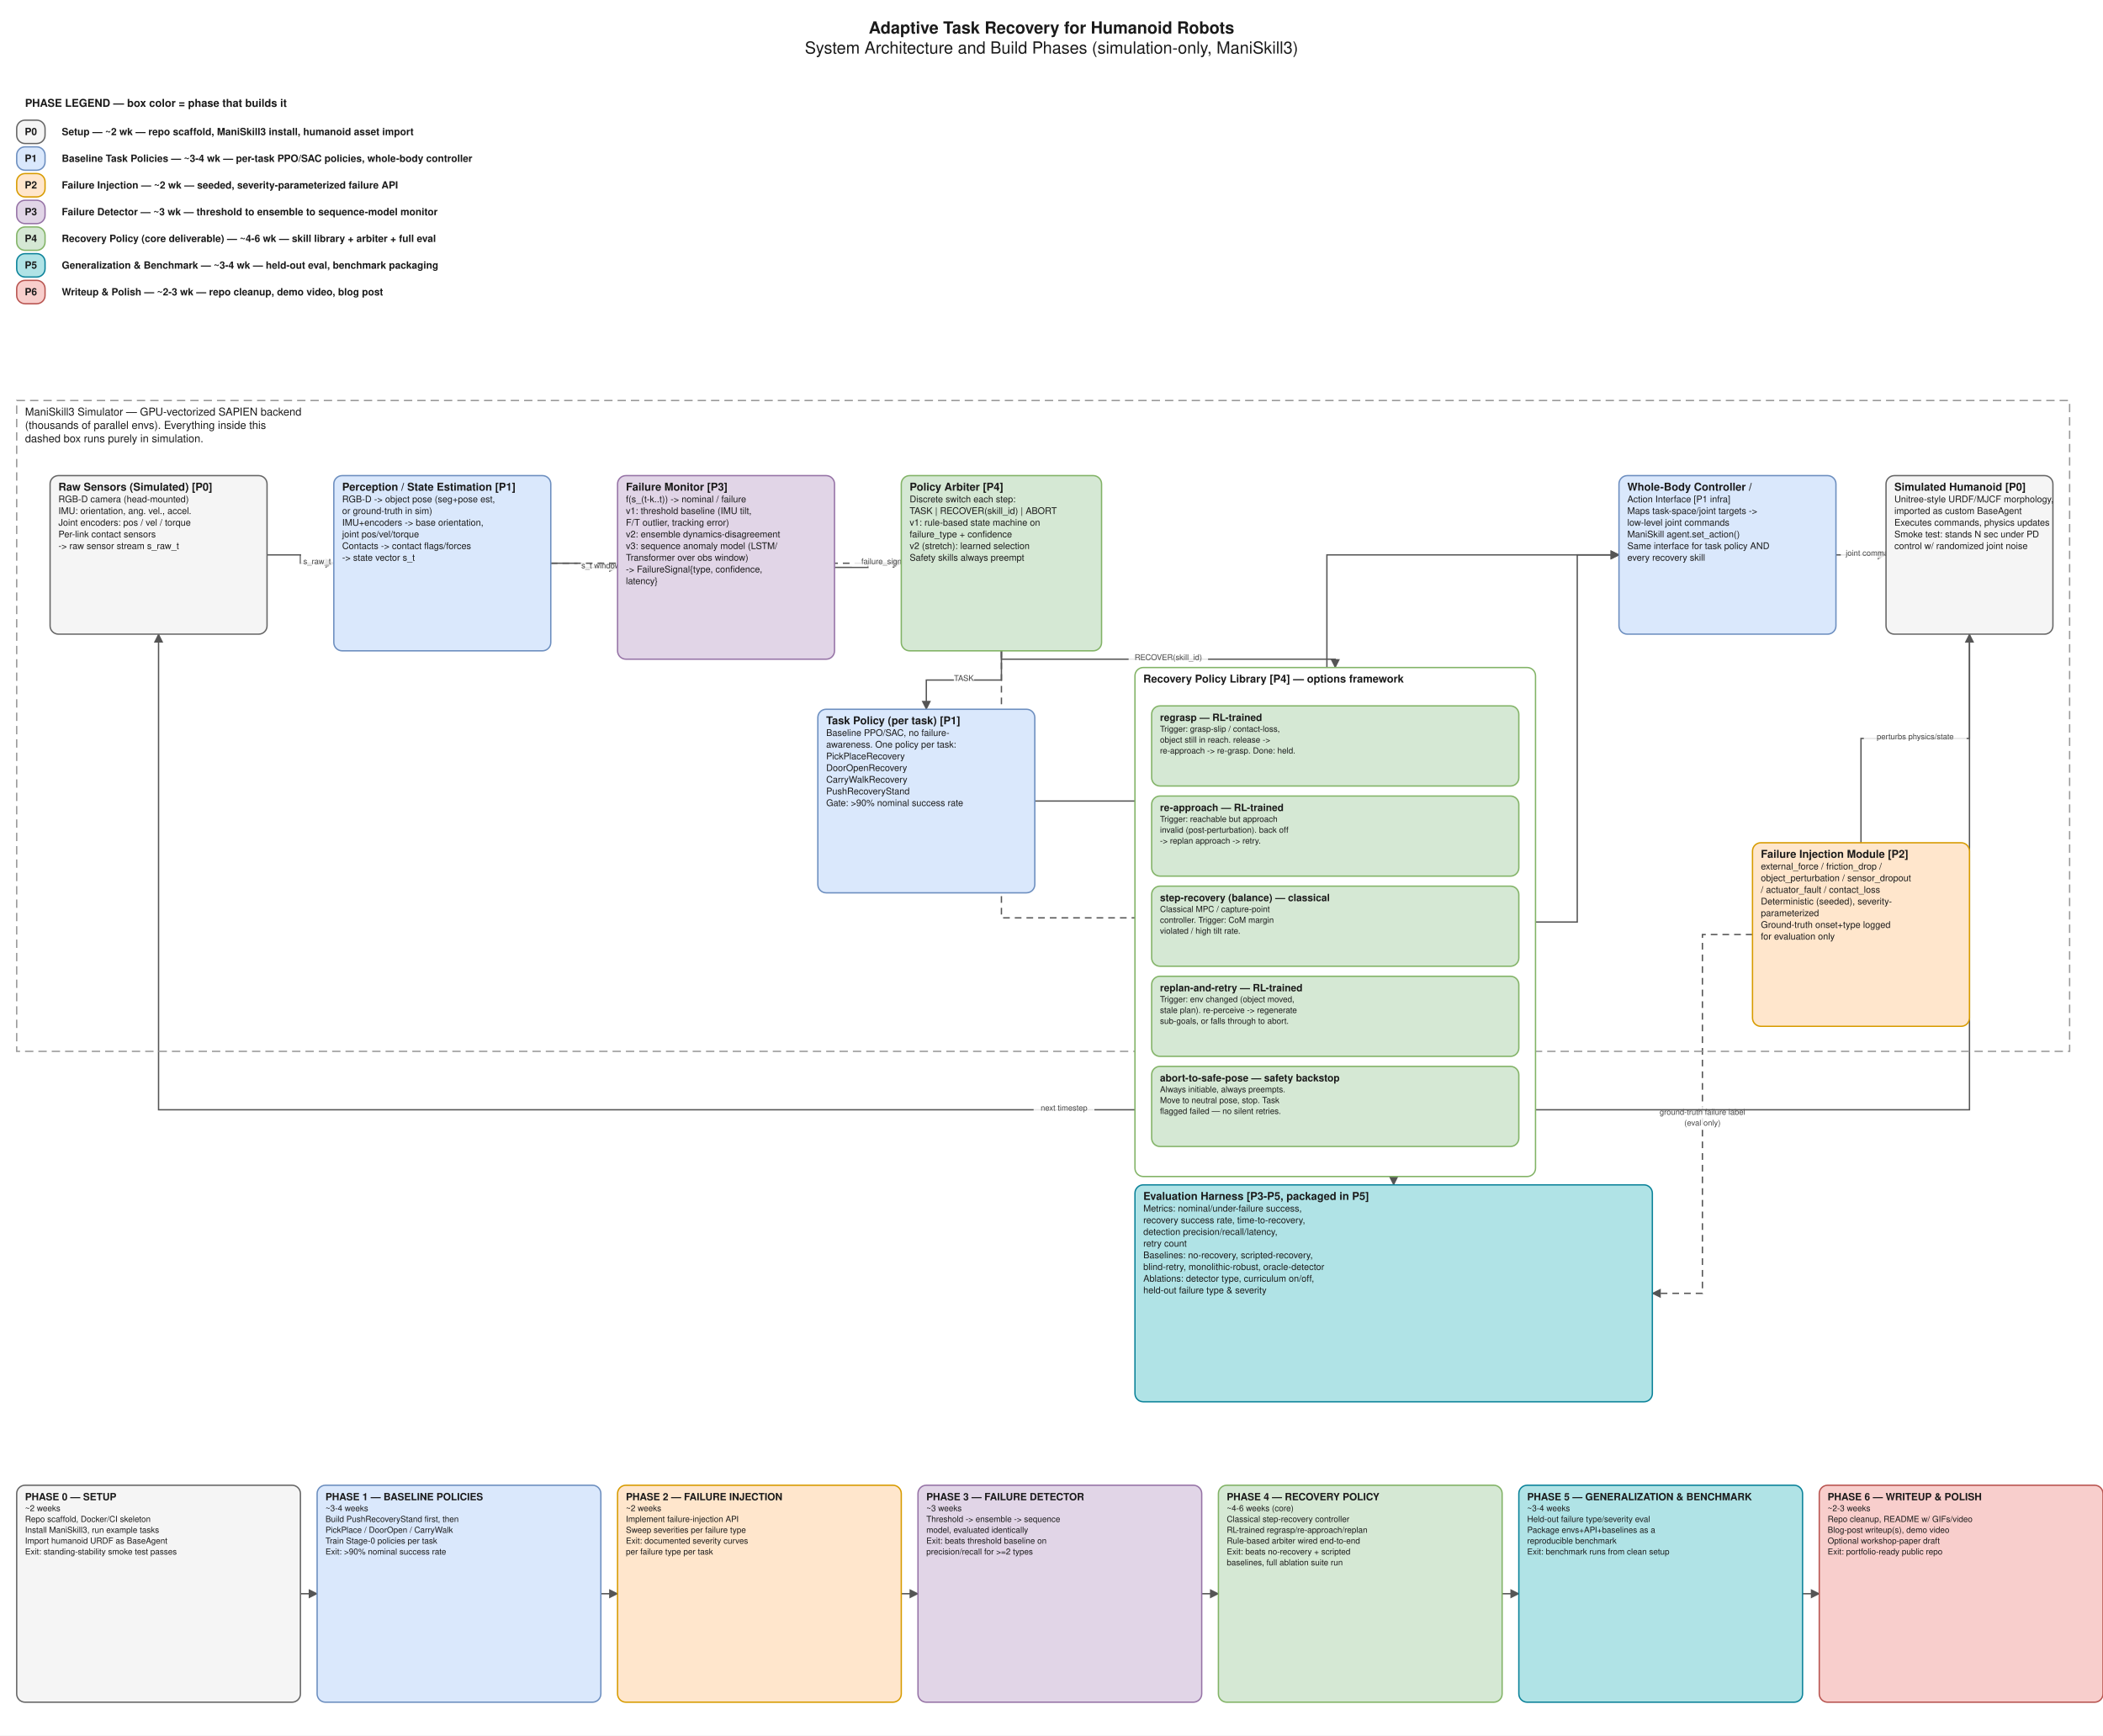
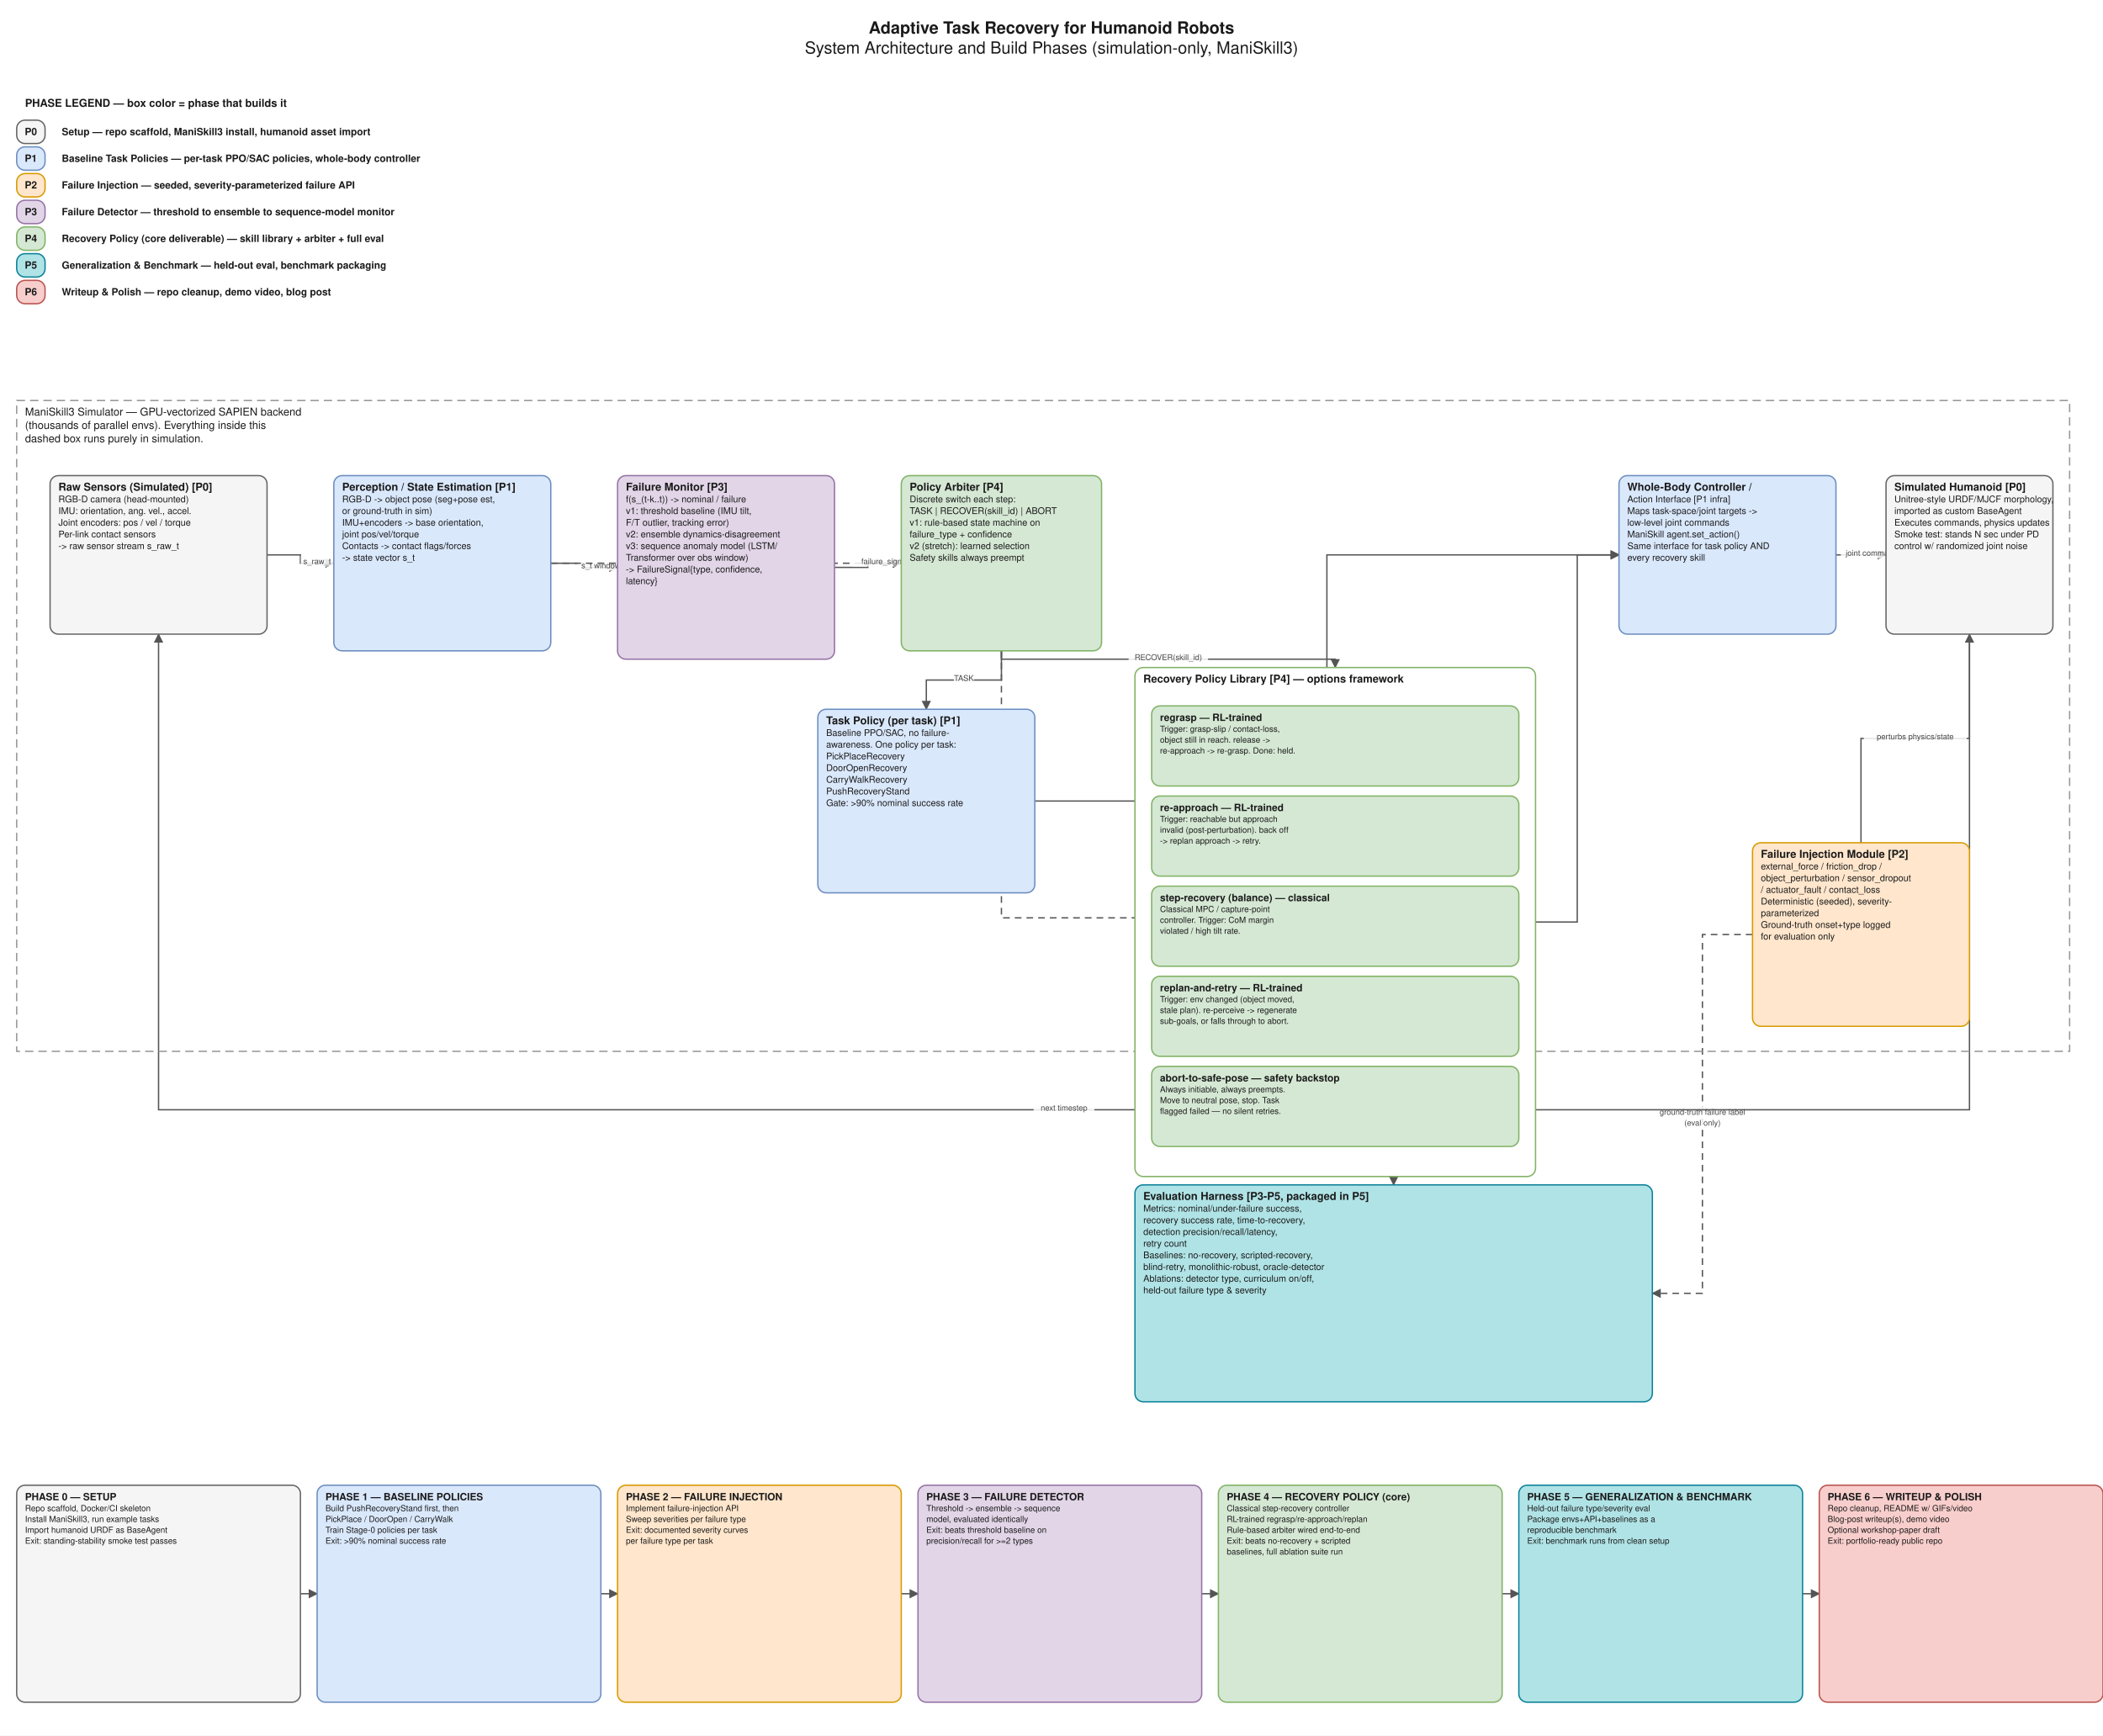
<svg xmlns="http://www.w3.org/2000/svg" viewBox="0 0 2520 2080" font-family="Helvetica, Arial, sans-serif">
  <defs>
    <marker id="arrow" viewBox="0 0 10 10" refX="9" refY="5" markerWidth="7" markerHeight="7" orient="auto-start-reverse">
      <path d="M0,0 L10,5 L0,10 z" fill="#555555" />
    </marker>
  </defs>
  <rect x="0" y="0" width="2520" height="2080" fill="#ffffff" />
  <path d="M 320.0,665.0 L 360.0,665.0 L 360.0,675.0 L 400.0,675.0" fill="none" stroke="#555555" stroke-width="1.6" marker-end="url(#arrow)" />
  <rect x="360.4" y="666.0" width="39.2" height="13" fill="#ffffff" opacity="0.85" />
  <text x="380.0" y="676.0" font-size="9.5" fill="#444444" text-anchor="middle">s_raw_t</text>
  <path d="M 660.0,675.0 L 700.0,675.0 L 700.0,680.0 L 740.0,680.0" fill="none" stroke="#555555" stroke-width="1.6" marker-end="url(#arrow)" />
  <rect x="692.0" y="671.0" width="56.0" height="13" fill="#ffffff" opacity="0.85" />
  <text x="720.0" y="681.0" font-size="9.5" fill="#444444" text-anchor="middle">s_t window</text>
  <path d="M 660.0,675.0 L 870.0,675.0 L 870.0,675.0 L 1080.0,675.0" fill="none" stroke="#555555" stroke-width="1.6" stroke-dasharray="8,6" marker-end="url(#arrow)" />
  <rect x="949.8" y="666.0" width="50.4" height="13" fill="#ffffff" opacity="0.85" />
  <text x="975.0" y="676.0" font-size="9.5" fill="#444444" text-anchor="middle">state s_t</text>
  <path d="M 1000.0,680.0 L 1040.0,680.0 L 1040.0,675.0 L 1080.0,675.0" fill="none" stroke="#555555" stroke-width="1.6" marker-end="url(#arrow)" />
  <rect x="1020.8" y="666.0" width="78.4" height="13" fill="#ffffff" opacity="0.85" />
  <text x="1060.0" y="676.0" font-size="9.5" fill="#444444" text-anchor="middle">failure_signal</text>
  <path d="M 1200.0,780.0 L 1200.0,815.0 L 1110.0,815.0 L 1110.0,850.0" fill="none" stroke="#555555" stroke-width="1.6" marker-end="url(#arrow)" />
  <rect x="1143.0" y="806.0" width="24.0" height="13" fill="#ffffff" opacity="0.85" />
  <text x="1155.0" y="816.0" font-size="9.5" fill="#444444" text-anchor="middle">TASK</text>
  <path d="M 1200.0,780.0 L 1200.0,790.0 L 1600.0,790.0 L 1600.0,800.0" fill="none" stroke="#555555" stroke-width="1.6" marker-end="url(#arrow)" />
  <rect x="1352.4" y="781.0" width="95.2" height="13" fill="#ffffff" opacity="0.85" />
  <text x="1400.0" y="791.0" font-size="9.5" fill="#444444" text-anchor="middle">RECOVER(skill_id)</text>
  <path d="M 1240.0,960.0 L 1590.0,960.0 L 1590.0,665.0 L 1940.0,665.0" fill="none" stroke="#555555" stroke-width="1.6" marker-end="url(#arrow)" />
  <path d="M 1840.0,1105.0 L 1890.0,1105.0 L 1890.0,665.0 L 1940.0,665.0" fill="none" stroke="#555555" stroke-width="1.6" marker-end="url(#arrow)" />
  <path d="M 2200.0,665.0 L 2230.0,665.0 L 2230.0,665.0 L 2260.0,665.0" fill="none" stroke="#555555" stroke-width="1.6" marker-end="url(#arrow)" />
  <rect x="2205.8" y="656.0" width="78.4" height="13" fill="#ffffff" opacity="0.85" />
  <text x="2245.0" y="666.0" font-size="9.5" fill="#444444" text-anchor="middle">joint commands</text>
  <path d="M 2230.0,1010.0 L 2230.0,885.0 L 2360.0,885.0 L 2360.0,760.0" fill="none" stroke="#555555" stroke-width="1.6" marker-end="url(#arrow)" />
  <rect x="2233.4" y="876.0" width="123.2" height="13" fill="#ffffff" opacity="0.85" />
  <text x="2295.0" y="886.0" font-size="9.5" fill="#444444" text-anchor="middle">perturbs physics/state</text>
  <path d="M 2100.0,1120.0 L 2040.0,1120.0 L 2040.0,1550.0 L 1980.0,1550.0" fill="none" stroke="#555555" stroke-width="1.6" stroke-dasharray="8,6" marker-end="url(#arrow)" />
  <rect x="1967.2" y="1326.0" width="145.6" height="13" fill="#ffffff" opacity="0.85" />
  <text x="2040.0" y="1336.0" font-size="9.5" fill="#444444" text-anchor="middle">ground-truth failure label</text>
  <rect x="2009.2" y="1339.0" width="61.6" height="13" fill="#ffffff" opacity="0.85" />
  <text x="2040.0" y="1349.0" font-size="9.5" fill="#444444" text-anchor="middle">(eval only)</text>
  <path d="M 1200.0,780.0 L 1200.0,1100.0 L 1670.0,1100.0 L 1670.0,1420.0" fill="none" stroke="#555555" stroke-width="1.6" stroke-dasharray="8,6" marker-end="url(#arrow)" />
  <rect x="1376.2" y="1091.0" width="117.6" height="13" fill="#ffffff" opacity="0.85" />
  <text x="1435.0" y="1101.0" font-size="9.5" fill="#444444" text-anchor="middle">outcome log: retries,</text>
  <rect x="1370.6" y="1104.0" width="128.8" height="13" fill="#ffffff" opacity="0.85" />
  <text x="1435.0" y="1114.0" font-size="9.5" fill="#444444" text-anchor="middle">skill selected, latency</text>
  <path d="M 2360.0,760.0 L 2360.0,1330.0 L 190.0,1330.0 L 190.0,760.0" fill="none" stroke="#555555" stroke-width="1.6" marker-end="url(#arrow)" />
  <rect x="1238.6" y="1321.0" width="72.8" height="13" fill="#ffffff" opacity="0.85" />
  <text x="1275.0" y="1331.0" font-size="9.5" fill="#444444" text-anchor="middle">next timestep</text>
  <path d="M 360.0,1910.0 L 380.0,1910.0" fill="none" stroke="#555555" stroke-width="1.6" marker-end="url(#arrow)" />
  <path d="M 720.0,1910.0 L 740.0,1910.0" fill="none" stroke="#555555" stroke-width="1.6" marker-end="url(#arrow)" />
  <path d="M 1080.0,1910.0 L 1100.0,1910.0" fill="none" stroke="#555555" stroke-width="1.6" marker-end="url(#arrow)" />
  <path d="M 1440.0,1910.0 L 1460.0,1910.0" fill="none" stroke="#555555" stroke-width="1.6" marker-end="url(#arrow)" />
  <path d="M 1800.0,1910.0 L 1820.0,1910.0" fill="none" stroke="#555555" stroke-width="1.6" marker-end="url(#arrow)" />
  <path d="M 2160.0,1910.0 L 2180.0,1910.0" fill="none" stroke="#555555" stroke-width="1.6" marker-end="url(#arrow)" />
  <text x="1260.0" y="40.2" font-family="Helvetica, Arial, sans-serif" font-size="20" font-weight="bold" fill="#1a1a1a" text-anchor="middle">Adaptive Task Recovery for Humanoid Robots</text>
  <text x="1260.0" y="64.2" font-family="Helvetica, Arial, sans-serif" font-size="20" font-weight="normal" fill="#1a1a1a" text-anchor="middle">System Architecture and Build Phases (simulation-only, ManiSkill3)</text>
  <text x="30.0" y="128.0" font-family="Helvetica, Arial, sans-serif" font-size="13" font-weight="bold" fill="#1a1a1a" text-anchor="start">PHASE LEGEND — box color = phase that builds it</text>
  <rect x="20" y="144" width="34" height="28" rx="10" ry="10" fill="#F5F5F5" fill-opacity="1" stroke="#666666" stroke-width="1.6" />
  <text x="37.0" y="161.9" font-family="Helvetica, Arial, sans-serif" font-size="12" font-weight="bold" fill="#1a1a1a" text-anchor="middle">P0</text>
-   <text x="74.0" y="162.0" font-family="Helvetica, Arial, sans-serif" font-size="12" font-weight="bold" fill="#1a1a1a" text-anchor="start">Setup — ~2 wk — repo scaffold, ManiSkill3 install, humanoid asset import</text>
+   <text x="74.0" y="162.0" font-family="Helvetica, Arial, sans-serif" font-size="12" font-weight="bold" fill="#1a1a1a" text-anchor="start">Setup — repo scaffold, ManiSkill3 install, humanoid asset import</text>
  <rect x="20" y="176" width="34" height="28" rx="10" ry="10" fill="#DAE8FC" fill-opacity="1" stroke="#6C8EBF" stroke-width="1.6" />
  <text x="37.0" y="193.9" font-family="Helvetica, Arial, sans-serif" font-size="12" font-weight="bold" fill="#1a1a1a" text-anchor="middle">P1</text>
-   <text x="74.0" y="194.0" font-family="Helvetica, Arial, sans-serif" font-size="12" font-weight="bold" fill="#1a1a1a" text-anchor="start">Baseline Task Policies — ~3-4 wk — per-task PPO/SAC policies, whole-body controller</text>
+   <text x="74.0" y="194.0" font-family="Helvetica, Arial, sans-serif" font-size="12" font-weight="bold" fill="#1a1a1a" text-anchor="start">Baseline Task Policies — per-task PPO/SAC policies, whole-body controller</text>
  <rect x="20" y="208" width="34" height="28" rx="10" ry="10" fill="#FFE6CC" fill-opacity="1" stroke="#D79B00" stroke-width="1.6" />
  <text x="37.0" y="225.9" font-family="Helvetica, Arial, sans-serif" font-size="12" font-weight="bold" fill="#1a1a1a" text-anchor="middle">P2</text>
-   <text x="74.0" y="226.0" font-family="Helvetica, Arial, sans-serif" font-size="12" font-weight="bold" fill="#1a1a1a" text-anchor="start">Failure Injection — ~2 wk — seeded, severity-parameterized failure API</text>
+   <text x="74.0" y="226.0" font-family="Helvetica, Arial, sans-serif" font-size="12" font-weight="bold" fill="#1a1a1a" text-anchor="start">Failure Injection — seeded, severity-parameterized failure API</text>
  <rect x="20" y="240" width="34" height="28" rx="10" ry="10" fill="#E1D5E7" fill-opacity="1" stroke="#9673A6" stroke-width="1.6" />
  <text x="37.0" y="257.9" font-family="Helvetica, Arial, sans-serif" font-size="12" font-weight="bold" fill="#1a1a1a" text-anchor="middle">P3</text>
-   <text x="74.0" y="258.0" font-family="Helvetica, Arial, sans-serif" font-size="12" font-weight="bold" fill="#1a1a1a" text-anchor="start">Failure Detector — ~3 wk — threshold to ensemble to sequence-model monitor</text>
+   <text x="74.0" y="258.0" font-family="Helvetica, Arial, sans-serif" font-size="12" font-weight="bold" fill="#1a1a1a" text-anchor="start">Failure Detector — threshold to ensemble to sequence-model monitor</text>
  <rect x="20" y="272" width="34" height="28" rx="10" ry="10" fill="#D5E8D4" fill-opacity="1" stroke="#82B366" stroke-width="1.6" />
  <text x="37.0" y="289.9" font-family="Helvetica, Arial, sans-serif" font-size="12" font-weight="bold" fill="#1a1a1a" text-anchor="middle">P4</text>
-   <text x="74.0" y="290.0" font-family="Helvetica, Arial, sans-serif" font-size="12" font-weight="bold" fill="#1a1a1a" text-anchor="start">Recovery Policy (core deliverable) — ~4-6 wk — skill library + arbiter + full eval</text>
+   <text x="74.0" y="290.0" font-family="Helvetica, Arial, sans-serif" font-size="12" font-weight="bold" fill="#1a1a1a" text-anchor="start">Recovery Policy (core deliverable) — skill library + arbiter + full eval</text>
  <rect x="20" y="304" width="34" height="28" rx="10" ry="10" fill="#B0E3E6" fill-opacity="1" stroke="#0B8299" stroke-width="1.6" />
  <text x="37.0" y="321.9" font-family="Helvetica, Arial, sans-serif" font-size="12" font-weight="bold" fill="#1a1a1a" text-anchor="middle">P5</text>
-   <text x="74.0" y="322.0" font-family="Helvetica, Arial, sans-serif" font-size="12" font-weight="bold" fill="#1a1a1a" text-anchor="start">Generalization &amp; Benchmark — ~3-4 wk — held-out eval, benchmark packaging</text>
+   <text x="74.0" y="322.0" font-family="Helvetica, Arial, sans-serif" font-size="12" font-weight="bold" fill="#1a1a1a" text-anchor="start">Generalization &amp; Benchmark — held-out eval, benchmark packaging</text>
  <rect x="20" y="336" width="34" height="28" rx="10" ry="10" fill="#F8CECC" fill-opacity="1" stroke="#B85450" stroke-width="1.6" />
  <text x="37.0" y="353.9" font-family="Helvetica, Arial, sans-serif" font-size="12" font-weight="bold" fill="#1a1a1a" text-anchor="middle">P6</text>
-   <text x="74.0" y="354.0" font-family="Helvetica, Arial, sans-serif" font-size="12" font-weight="bold" fill="#1a1a1a" text-anchor="start">Writeup &amp; Polish — ~2-3 wk — repo cleanup, demo video, blog post</text>
+   <text x="74.0" y="354.0" font-family="Helvetica, Arial, sans-serif" font-size="12" font-weight="bold" fill="#1a1a1a" text-anchor="start">Writeup &amp; Polish — repo cleanup, demo video, blog post</text>
  <rect x="20" y="480" width="2460" height="780" rx="0" ry="0" fill="none" fill-opacity="0.0" stroke="#999999" stroke-width="1.6" stroke-dasharray="10,6" />
  <text x="30.0" y="498.0" font-family="Helvetica, Arial, sans-serif" font-size="13" font-weight="normal" fill="#1a1a1a" text-anchor="start">ManiSkill3 Simulator — GPU-vectorized SAPIEN backend</text>
  <text x="30.0" y="514.0" font-family="Helvetica, Arial, sans-serif" font-size="13" font-weight="normal" fill="#1a1a1a" text-anchor="start">(thousands of parallel envs). Everything inside this</text>
  <text x="30.0" y="530.0" font-family="Helvetica, Arial, sans-serif" font-size="13" font-weight="normal" fill="#1a1a1a" text-anchor="start">dashed box runs purely in simulation.</text>
  <rect x="60" y="570" width="260" height="190" rx="10" ry="10" fill="#F5F5F5" fill-opacity="1" stroke="#666666" stroke-width="1.6" />
  <text x="70.0" y="588.0" font-family="Helvetica, Arial, sans-serif" font-size="13" font-weight="bold" fill="#1a1a1a" text-anchor="start">Raw Sensors (Simulated)  [P0]</text>
  <text x="70.0" y="602.0" font-family="Helvetica, Arial, sans-serif" font-size="11" font-weight="normal" fill="#1a1a1a" text-anchor="start">RGB-D camera (head-mounted)</text>
  <text x="70.0" y="616.0" font-family="Helvetica, Arial, sans-serif" font-size="11" font-weight="normal" fill="#1a1a1a" text-anchor="start">IMU: orientation, ang. vel., accel.</text>
  <text x="70.0" y="630.0" font-family="Helvetica, Arial, sans-serif" font-size="11" font-weight="normal" fill="#1a1a1a" text-anchor="start">Joint encoders: pos / vel / torque</text>
  <text x="70.0" y="644.0" font-family="Helvetica, Arial, sans-serif" font-size="11" font-weight="normal" fill="#1a1a1a" text-anchor="start">Per-link contact sensors</text>
  <text x="70.0" y="658.0" font-family="Helvetica, Arial, sans-serif" font-size="11" font-weight="normal" fill="#1a1a1a" text-anchor="start">-&gt; raw sensor stream s_raw_t</text>
  <rect x="400" y="570" width="260" height="210" rx="10" ry="10" fill="#DAE8FC" fill-opacity="1" stroke="#6C8EBF" stroke-width="1.6" />
  <text x="410.0" y="588.0" font-family="Helvetica, Arial, sans-serif" font-size="13" font-weight="bold" fill="#1a1a1a" text-anchor="start">Perception / State Estimation  [P1]</text>
  <text x="410.0" y="602.0" font-family="Helvetica, Arial, sans-serif" font-size="11" font-weight="normal" fill="#1a1a1a" text-anchor="start">RGB-D -&gt; object pose (seg+pose est,</text>
  <text x="410.0" y="616.0" font-family="Helvetica, Arial, sans-serif" font-size="11" font-weight="normal" fill="#1a1a1a" text-anchor="start">  or ground-truth in sim)</text>
  <text x="410.0" y="630.0" font-family="Helvetica, Arial, sans-serif" font-size="11" font-weight="normal" fill="#1a1a1a" text-anchor="start">IMU+encoders -&gt; base orientation,</text>
  <text x="410.0" y="644.0" font-family="Helvetica, Arial, sans-serif" font-size="11" font-weight="normal" fill="#1a1a1a" text-anchor="start">  joint pos/vel/torque</text>
  <text x="410.0" y="658.0" font-family="Helvetica, Arial, sans-serif" font-size="11" font-weight="normal" fill="#1a1a1a" text-anchor="start">Contacts -&gt; contact flags/forces</text>
  <text x="410.0" y="672.0" font-family="Helvetica, Arial, sans-serif" font-size="11" font-weight="normal" fill="#1a1a1a" text-anchor="start">-&gt; state vector s_t</text>
  <rect x="740" y="570" width="260" height="220" rx="10" ry="10" fill="#E1D5E7" fill-opacity="1" stroke="#9673A6" stroke-width="1.6" />
  <text x="750.0" y="588.0" font-family="Helvetica, Arial, sans-serif" font-size="13" font-weight="bold" fill="#1a1a1a" text-anchor="start">Failure Monitor  [P3]</text>
  <text x="750.0" y="602.0" font-family="Helvetica, Arial, sans-serif" font-size="11" font-weight="normal" fill="#1a1a1a" text-anchor="start">f(s_(t-k..t)) -&gt; nominal / failure</text>
  <text x="750.0" y="616.0" font-family="Helvetica, Arial, sans-serif" font-size="11" font-weight="normal" fill="#1a1a1a" text-anchor="start">v1: threshold baseline (IMU tilt,</text>
  <text x="750.0" y="630.0" font-family="Helvetica, Arial, sans-serif" font-size="11" font-weight="normal" fill="#1a1a1a" text-anchor="start">  F/T outlier, tracking error)</text>
  <text x="750.0" y="644.0" font-family="Helvetica, Arial, sans-serif" font-size="11" font-weight="normal" fill="#1a1a1a" text-anchor="start">v2: ensemble dynamics-disagreement</text>
  <text x="750.0" y="658.0" font-family="Helvetica, Arial, sans-serif" font-size="11" font-weight="normal" fill="#1a1a1a" text-anchor="start">v3: sequence anomaly model (LSTM/</text>
  <text x="750.0" y="672.0" font-family="Helvetica, Arial, sans-serif" font-size="11" font-weight="normal" fill="#1a1a1a" text-anchor="start">  Transformer over obs window)</text>
  <text x="750.0" y="686.0" font-family="Helvetica, Arial, sans-serif" font-size="11" font-weight="normal" fill="#1a1a1a" text-anchor="start">-&gt; FailureSignal{type, confidence,</text>
  <text x="750.0" y="700.0" font-family="Helvetica, Arial, sans-serif" font-size="11" font-weight="normal" fill="#1a1a1a" text-anchor="start">  latency}</text>
  <rect x="1080" y="570" width="240" height="210" rx="10" ry="10" fill="#D5E8D4" fill-opacity="1" stroke="#82B366" stroke-width="1.6" />
  <text x="1090.0" y="588.0" font-family="Helvetica, Arial, sans-serif" font-size="13" font-weight="bold" fill="#1a1a1a" text-anchor="start">Policy Arbiter  [P4]</text>
  <text x="1090.0" y="602.0" font-family="Helvetica, Arial, sans-serif" font-size="11" font-weight="normal" fill="#1a1a1a" text-anchor="start">Discrete switch each step:</text>
  <text x="1090.0" y="616.0" font-family="Helvetica, Arial, sans-serif" font-size="11" font-weight="normal" fill="#1a1a1a" text-anchor="start">  TASK | RECOVER(skill_id) | ABORT</text>
  <text x="1090.0" y="630.0" font-family="Helvetica, Arial, sans-serif" font-size="11" font-weight="normal" fill="#1a1a1a" text-anchor="start">v1: rule-based state machine on</text>
  <text x="1090.0" y="644.0" font-family="Helvetica, Arial, sans-serif" font-size="11" font-weight="normal" fill="#1a1a1a" text-anchor="start">  failure_type + confidence</text>
  <text x="1090.0" y="658.0" font-family="Helvetica, Arial, sans-serif" font-size="11" font-weight="normal" fill="#1a1a1a" text-anchor="start">v2 (stretch): learned selection</text>
  <text x="1090.0" y="672.0" font-family="Helvetica, Arial, sans-serif" font-size="11" font-weight="normal" fill="#1a1a1a" text-anchor="start">Safety skills always preempt</text>
  <rect x="980" y="850" width="260" height="220" rx="10" ry="10" fill="#DAE8FC" fill-opacity="1" stroke="#6C8EBF" stroke-width="1.6" />
  <text x="990.0" y="868.0" font-family="Helvetica, Arial, sans-serif" font-size="13" font-weight="bold" fill="#1a1a1a" text-anchor="start">Task Policy (per task)  [P1]</text>
  <text x="990.0" y="882.0" font-family="Helvetica, Arial, sans-serif" font-size="11" font-weight="normal" fill="#1a1a1a" text-anchor="start">Baseline PPO/SAC, no failure-</text>
  <text x="990.0" y="896.0" font-family="Helvetica, Arial, sans-serif" font-size="11" font-weight="normal" fill="#1a1a1a" text-anchor="start">awareness. One policy per task:</text>
  <text x="990.0" y="910.0" font-family="Helvetica, Arial, sans-serif" font-size="11" font-weight="normal" fill="#1a1a1a" text-anchor="start">  PickPlaceRecovery</text>
  <text x="990.0" y="924.0" font-family="Helvetica, Arial, sans-serif" font-size="11" font-weight="normal" fill="#1a1a1a" text-anchor="start">  DoorOpenRecovery</text>
  <text x="990.0" y="938.0" font-family="Helvetica, Arial, sans-serif" font-size="11" font-weight="normal" fill="#1a1a1a" text-anchor="start">  CarryWalkRecovery</text>
  <text x="990.0" y="952.0" font-family="Helvetica, Arial, sans-serif" font-size="11" font-weight="normal" fill="#1a1a1a" text-anchor="start">  PushRecoveryStand</text>
  <text x="990.0" y="966.0" font-family="Helvetica, Arial, sans-serif" font-size="11" font-weight="normal" fill="#1a1a1a" text-anchor="start">Gate: &gt;90% nominal success rate</text>
  <rect x="1360" y="800" width="480" height="610" rx="10" ry="10" fill="#FFFFFF" fill-opacity="1" stroke="#82B366" stroke-width="1.6" />
  <text x="1370.0" y="818.0" font-family="Helvetica, Arial, sans-serif" font-size="13" font-weight="bold" fill="#1a1a1a" text-anchor="start">Recovery Policy Library  [P4]  — options framework</text>
  <rect x="1380" y="846" width="440" height="96" rx="10" ry="10" fill="#D5E8D4" fill-opacity="1" stroke="#82B366" stroke-width="1.6" />
  <text x="1390.0" y="864.0" font-family="Helvetica, Arial, sans-serif" font-size="12" font-weight="bold" fill="#1a1a1a" text-anchor="start">regrasp — RL-trained</text>
  <text x="1390.0" y="877.0" font-family="Helvetica, Arial, sans-serif" font-size="10" font-weight="normal" fill="#1a1a1a" text-anchor="start">Trigger: grasp-slip / contact-loss,</text>
  <text x="1390.0" y="890.0" font-family="Helvetica, Arial, sans-serif" font-size="10" font-weight="normal" fill="#1a1a1a" text-anchor="start">object still in reach. release -&gt;</text>
  <text x="1390.0" y="903.0" font-family="Helvetica, Arial, sans-serif" font-size="10" font-weight="normal" fill="#1a1a1a" text-anchor="start">re-approach -&gt; re-grasp. Done: held.</text>
  <rect x="1380" y="954" width="440" height="96" rx="10" ry="10" fill="#D5E8D4" fill-opacity="1" stroke="#82B366" stroke-width="1.6" />
  <text x="1390.0" y="972.0" font-family="Helvetica, Arial, sans-serif" font-size="12" font-weight="bold" fill="#1a1a1a" text-anchor="start">re-approach — RL-trained</text>
  <text x="1390.0" y="985.0" font-family="Helvetica, Arial, sans-serif" font-size="10" font-weight="normal" fill="#1a1a1a" text-anchor="start">Trigger: reachable but approach</text>
  <text x="1390.0" y="998.0" font-family="Helvetica, Arial, sans-serif" font-size="10" font-weight="normal" fill="#1a1a1a" text-anchor="start">invalid (post-perturbation). back off</text>
  <text x="1390.0" y="1011.0" font-family="Helvetica, Arial, sans-serif" font-size="10" font-weight="normal" fill="#1a1a1a" text-anchor="start">-&gt; replan approach -&gt; retry.</text>
  <rect x="1380" y="1062" width="440" height="96" rx="10" ry="10" fill="#D5E8D4" fill-opacity="1" stroke="#82B366" stroke-width="1.6" />
  <text x="1390.0" y="1080.0" font-family="Helvetica, Arial, sans-serif" font-size="12" font-weight="bold" fill="#1a1a1a" text-anchor="start">step-recovery (balance) — classical</text>
  <text x="1390.0" y="1093.0" font-family="Helvetica, Arial, sans-serif" font-size="10" font-weight="normal" fill="#1a1a1a" text-anchor="start">Classical MPC / capture-point</text>
  <text x="1390.0" y="1106.0" font-family="Helvetica, Arial, sans-serif" font-size="10" font-weight="normal" fill="#1a1a1a" text-anchor="start">controller. Trigger: CoM margin</text>
  <text x="1390.0" y="1119.0" font-family="Helvetica, Arial, sans-serif" font-size="10" font-weight="normal" fill="#1a1a1a" text-anchor="start">violated / high tilt rate.</text>
  <rect x="1380" y="1170" width="440" height="96" rx="10" ry="10" fill="#D5E8D4" fill-opacity="1" stroke="#82B366" stroke-width="1.6" />
  <text x="1390.0" y="1188.0" font-family="Helvetica, Arial, sans-serif" font-size="12" font-weight="bold" fill="#1a1a1a" text-anchor="start">replan-and-retry — RL-trained</text>
  <text x="1390.0" y="1201.0" font-family="Helvetica, Arial, sans-serif" font-size="10" font-weight="normal" fill="#1a1a1a" text-anchor="start">Trigger: env changed (object moved,</text>
  <text x="1390.0" y="1214.0" font-family="Helvetica, Arial, sans-serif" font-size="10" font-weight="normal" fill="#1a1a1a" text-anchor="start">stale plan). re-perceive -&gt; regenerate</text>
  <text x="1390.0" y="1227.0" font-family="Helvetica, Arial, sans-serif" font-size="10" font-weight="normal" fill="#1a1a1a" text-anchor="start">sub-goals, or falls through to abort.</text>
  <rect x="1380" y="1278" width="440" height="96" rx="10" ry="10" fill="#D5E8D4" fill-opacity="1" stroke="#82B366" stroke-width="1.6" />
  <text x="1390.0" y="1296.0" font-family="Helvetica, Arial, sans-serif" font-size="12" font-weight="bold" fill="#1a1a1a" text-anchor="start">abort-to-safe-pose — safety backstop</text>
  <text x="1390.0" y="1309.0" font-family="Helvetica, Arial, sans-serif" font-size="10" font-weight="normal" fill="#1a1a1a" text-anchor="start">Always initiable, always preempts.</text>
  <text x="1390.0" y="1322.0" font-family="Helvetica, Arial, sans-serif" font-size="10" font-weight="normal" fill="#1a1a1a" text-anchor="start">Move to neutral pose, stop. Task</text>
  <text x="1390.0" y="1335.0" font-family="Helvetica, Arial, sans-serif" font-size="10" font-weight="normal" fill="#1a1a1a" text-anchor="start">flagged failed — no silent retries.</text>
  <rect x="1940" y="570" width="260" height="190" rx="10" ry="10" fill="#DAE8FC" fill-opacity="1" stroke="#6C8EBF" stroke-width="1.6" />
  <text x="1950.0" y="588.0" font-family="Helvetica, Arial, sans-serif" font-size="13" font-weight="bold" fill="#1a1a1a" text-anchor="start">Whole-Body Controller /</text>
  <text x="1950.0" y="602.0" font-family="Helvetica, Arial, sans-serif" font-size="11" font-weight="normal" fill="#1a1a1a" text-anchor="start">Action Interface  [P1 infra]</text>
  <text x="1950.0" y="616.0" font-family="Helvetica, Arial, sans-serif" font-size="11" font-weight="normal" fill="#1a1a1a" text-anchor="start">Maps task-space/joint targets -&gt;</text>
  <text x="1950.0" y="630.0" font-family="Helvetica, Arial, sans-serif" font-size="11" font-weight="normal" fill="#1a1a1a" text-anchor="start">low-level joint commands</text>
  <text x="1950.0" y="644.0" font-family="Helvetica, Arial, sans-serif" font-size="11" font-weight="normal" fill="#1a1a1a" text-anchor="start">ManiSkill agent.set_action()</text>
  <text x="1950.0" y="658.0" font-family="Helvetica, Arial, sans-serif" font-size="11" font-weight="normal" fill="#1a1a1a" text-anchor="start">Same interface for task policy AND</text>
  <text x="1950.0" y="672.0" font-family="Helvetica, Arial, sans-serif" font-size="11" font-weight="normal" fill="#1a1a1a" text-anchor="start">every recovery skill</text>
  <rect x="2260" y="570" width="200" height="190" rx="10" ry="10" fill="#F5F5F5" fill-opacity="1" stroke="#666666" stroke-width="1.6" />
  <text x="2270.0" y="588.0" font-family="Helvetica, Arial, sans-serif" font-size="13" font-weight="bold" fill="#1a1a1a" text-anchor="start">Simulated Humanoid  [P0]</text>
  <text x="2270.0" y="602.0" font-family="Helvetica, Arial, sans-serif" font-size="11" font-weight="normal" fill="#1a1a1a" text-anchor="start">Unitree-style URDF/MJCF morphology,</text>
  <text x="2270.0" y="616.0" font-family="Helvetica, Arial, sans-serif" font-size="11" font-weight="normal" fill="#1a1a1a" text-anchor="start">imported as custom BaseAgent</text>
  <text x="2270.0" y="630.0" font-family="Helvetica, Arial, sans-serif" font-size="11" font-weight="normal" fill="#1a1a1a" text-anchor="start">Executes commands, physics updates</text>
  <text x="2270.0" y="644.0" font-family="Helvetica, Arial, sans-serif" font-size="11" font-weight="normal" fill="#1a1a1a" text-anchor="start">Smoke test: stands N sec under PD</text>
  <text x="2270.0" y="658.0" font-family="Helvetica, Arial, sans-serif" font-size="11" font-weight="normal" fill="#1a1a1a" text-anchor="start">control w/ randomized joint noise</text>
  <rect x="2100" y="1010" width="260" height="220" rx="10" ry="10" fill="#FFE6CC" fill-opacity="1" stroke="#D79B00" stroke-width="1.6" />
  <text x="2110.0" y="1028.0" font-family="Helvetica, Arial, sans-serif" font-size="13" font-weight="bold" fill="#1a1a1a" text-anchor="start">Failure Injection Module  [P2]</text>
  <text x="2110.0" y="1042.0" font-family="Helvetica, Arial, sans-serif" font-size="11" font-weight="normal" fill="#1a1a1a" text-anchor="start">external_force / friction_drop /</text>
  <text x="2110.0" y="1056.0" font-family="Helvetica, Arial, sans-serif" font-size="11" font-weight="normal" fill="#1a1a1a" text-anchor="start">object_perturbation / sensor_dropout</text>
  <text x="2110.0" y="1070.0" font-family="Helvetica, Arial, sans-serif" font-size="11" font-weight="normal" fill="#1a1a1a" text-anchor="start">/ actuator_fault / contact_loss</text>
  <text x="2110.0" y="1084.0" font-family="Helvetica, Arial, sans-serif" font-size="11" font-weight="normal" fill="#1a1a1a" text-anchor="start">Deterministic (seeded), severity-</text>
  <text x="2110.0" y="1098.0" font-family="Helvetica, Arial, sans-serif" font-size="11" font-weight="normal" fill="#1a1a1a" text-anchor="start">parameterized</text>
  <text x="2110.0" y="1112.0" font-family="Helvetica, Arial, sans-serif" font-size="11" font-weight="normal" fill="#1a1a1a" text-anchor="start">Ground-truth onset+type logged</text>
  <text x="2110.0" y="1126.0" font-family="Helvetica, Arial, sans-serif" font-size="11" font-weight="normal" fill="#1a1a1a" text-anchor="start">for evaluation only</text>
  <rect x="1360" y="1420" width="620" height="260" rx="10" ry="10" fill="#B0E3E6" fill-opacity="1" stroke="#0B8299" stroke-width="1.6" />
  <text x="1370.0" y="1438.0" font-family="Helvetica, Arial, sans-serif" font-size="13" font-weight="bold" fill="#1a1a1a" text-anchor="start">Evaluation Harness  [P3-P5, packaged in P5]</text>
  <text x="1370.0" y="1452.0" font-family="Helvetica, Arial, sans-serif" font-size="11" font-weight="normal" fill="#1a1a1a" text-anchor="start">Metrics: nominal/under-failure success,</text>
  <text x="1370.0" y="1466.0" font-family="Helvetica, Arial, sans-serif" font-size="11" font-weight="normal" fill="#1a1a1a" text-anchor="start">  recovery success rate, time-to-recovery,</text>
  <text x="1370.0" y="1480.0" font-family="Helvetica, Arial, sans-serif" font-size="11" font-weight="normal" fill="#1a1a1a" text-anchor="start">  detection precision/recall/latency,</text>
  <text x="1370.0" y="1494.0" font-family="Helvetica, Arial, sans-serif" font-size="11" font-weight="normal" fill="#1a1a1a" text-anchor="start">  retry count</text>
  <text x="1370.0" y="1508.0" font-family="Helvetica, Arial, sans-serif" font-size="11" font-weight="normal" fill="#1a1a1a" text-anchor="start">Baselines: no-recovery, scripted-recovery,</text>
  <text x="1370.0" y="1522.0" font-family="Helvetica, Arial, sans-serif" font-size="11" font-weight="normal" fill="#1a1a1a" text-anchor="start">  blind-retry, monolithic-robust, oracle-detector</text>
  <text x="1370.0" y="1536.0" font-family="Helvetica, Arial, sans-serif" font-size="11" font-weight="normal" fill="#1a1a1a" text-anchor="start">Ablations: detector type, curriculum on/off,</text>
  <text x="1370.0" y="1550.0" font-family="Helvetica, Arial, sans-serif" font-size="11" font-weight="normal" fill="#1a1a1a" text-anchor="start">  held-out failure type &amp; severity</text>
  <rect x="20" y="1780" width="340" height="260" rx="10" ry="10" fill="#F5F5F5" fill-opacity="1" stroke="#666666" stroke-width="1.6" />
  <text x="30.0" y="1798.0" font-family="Helvetica, Arial, sans-serif" font-size="12" font-weight="bold" fill="#1a1a1a" text-anchor="start">PHASE 0 — SETUP</text>
-   <text x="30.0" y="1811.0" font-family="Helvetica, Arial, sans-serif" font-size="10" font-weight="normal" fill="#1a1a1a" text-anchor="start">~2 weeks</text>
-   <text x="30.0" y="1824.0" font-family="Helvetica, Arial, sans-serif" font-size="10" font-weight="normal" fill="#1a1a1a" text-anchor="start">Repo scaffold, Docker/CI skeleton</text>
-   <text x="30.0" y="1837.0" font-family="Helvetica, Arial, sans-serif" font-size="10" font-weight="normal" fill="#1a1a1a" text-anchor="start">Install ManiSkill3, run example tasks</text>
-   <text x="30.0" y="1850.0" font-family="Helvetica, Arial, sans-serif" font-size="10" font-weight="normal" fill="#1a1a1a" text-anchor="start">Import humanoid URDF as BaseAgent</text>
-   <text x="30.0" y="1863.0" font-family="Helvetica, Arial, sans-serif" font-size="10" font-weight="normal" fill="#1a1a1a" text-anchor="start">Exit: standing-stability smoke test passes</text>
+   <text x="30.0" y="1811.0" font-family="Helvetica, Arial, sans-serif" font-size="10" font-weight="normal" fill="#1a1a1a" text-anchor="start">Repo scaffold, Docker/CI skeleton</text>
+   <text x="30.0" y="1824.0" font-family="Helvetica, Arial, sans-serif" font-size="10" font-weight="normal" fill="#1a1a1a" text-anchor="start">Install ManiSkill3, run example tasks</text>
+   <text x="30.0" y="1837.0" font-family="Helvetica, Arial, sans-serif" font-size="10" font-weight="normal" fill="#1a1a1a" text-anchor="start">Import humanoid URDF as BaseAgent</text>
+   <text x="30.0" y="1850.0" font-family="Helvetica, Arial, sans-serif" font-size="10" font-weight="normal" fill="#1a1a1a" text-anchor="start">Exit: standing-stability smoke test passes</text>
  <rect x="380" y="1780" width="340" height="260" rx="10" ry="10" fill="#DAE8FC" fill-opacity="1" stroke="#6C8EBF" stroke-width="1.6" />
  <text x="390.0" y="1798.0" font-family="Helvetica, Arial, sans-serif" font-size="12" font-weight="bold" fill="#1a1a1a" text-anchor="start">PHASE 1 — BASELINE POLICIES</text>
-   <text x="390.0" y="1811.0" font-family="Helvetica, Arial, sans-serif" font-size="10" font-weight="normal" fill="#1a1a1a" text-anchor="start">~3-4 weeks</text>
-   <text x="390.0" y="1824.0" font-family="Helvetica, Arial, sans-serif" font-size="10" font-weight="normal" fill="#1a1a1a" text-anchor="start">Build PushRecoveryStand first, then</text>
-   <text x="390.0" y="1837.0" font-family="Helvetica, Arial, sans-serif" font-size="10" font-weight="normal" fill="#1a1a1a" text-anchor="start">  PickPlace / DoorOpen / CarryWalk</text>
-   <text x="390.0" y="1850.0" font-family="Helvetica, Arial, sans-serif" font-size="10" font-weight="normal" fill="#1a1a1a" text-anchor="start">Train Stage-0 policies per task</text>
-   <text x="390.0" y="1863.0" font-family="Helvetica, Arial, sans-serif" font-size="10" font-weight="normal" fill="#1a1a1a" text-anchor="start">Exit: &gt;90% nominal success rate</text>
+   <text x="390.0" y="1811.0" font-family="Helvetica, Arial, sans-serif" font-size="10" font-weight="normal" fill="#1a1a1a" text-anchor="start">Build PushRecoveryStand first, then</text>
+   <text x="390.0" y="1824.0" font-family="Helvetica, Arial, sans-serif" font-size="10" font-weight="normal" fill="#1a1a1a" text-anchor="start">  PickPlace / DoorOpen / CarryWalk</text>
+   <text x="390.0" y="1837.0" font-family="Helvetica, Arial, sans-serif" font-size="10" font-weight="normal" fill="#1a1a1a" text-anchor="start">Train Stage-0 policies per task</text>
+   <text x="390.0" y="1850.0" font-family="Helvetica, Arial, sans-serif" font-size="10" font-weight="normal" fill="#1a1a1a" text-anchor="start">Exit: &gt;90% nominal success rate</text>
  <rect x="740" y="1780" width="340" height="260" rx="10" ry="10" fill="#FFE6CC" fill-opacity="1" stroke="#D79B00" stroke-width="1.6" />
  <text x="750.0" y="1798.0" font-family="Helvetica, Arial, sans-serif" font-size="12" font-weight="bold" fill="#1a1a1a" text-anchor="start">PHASE 2 — FAILURE INJECTION</text>
-   <text x="750.0" y="1811.0" font-family="Helvetica, Arial, sans-serif" font-size="10" font-weight="normal" fill="#1a1a1a" text-anchor="start">~2 weeks</text>
-   <text x="750.0" y="1824.0" font-family="Helvetica, Arial, sans-serif" font-size="10" font-weight="normal" fill="#1a1a1a" text-anchor="start">Implement failure-injection API</text>
-   <text x="750.0" y="1837.0" font-family="Helvetica, Arial, sans-serif" font-size="10" font-weight="normal" fill="#1a1a1a" text-anchor="start">Sweep severities per failure type</text>
-   <text x="750.0" y="1850.0" font-family="Helvetica, Arial, sans-serif" font-size="10" font-weight="normal" fill="#1a1a1a" text-anchor="start">Exit: documented severity curves</text>
-   <text x="750.0" y="1863.0" font-family="Helvetica, Arial, sans-serif" font-size="10" font-weight="normal" fill="#1a1a1a" text-anchor="start">  per failure type per task</text>
+   <text x="750.0" y="1811.0" font-family="Helvetica, Arial, sans-serif" font-size="10" font-weight="normal" fill="#1a1a1a" text-anchor="start">Implement failure-injection API</text>
+   <text x="750.0" y="1824.0" font-family="Helvetica, Arial, sans-serif" font-size="10" font-weight="normal" fill="#1a1a1a" text-anchor="start">Sweep severities per failure type</text>
+   <text x="750.0" y="1837.0" font-family="Helvetica, Arial, sans-serif" font-size="10" font-weight="normal" fill="#1a1a1a" text-anchor="start">Exit: documented severity curves</text>
+   <text x="750.0" y="1850.0" font-family="Helvetica, Arial, sans-serif" font-size="10" font-weight="normal" fill="#1a1a1a" text-anchor="start">  per failure type per task</text>
  <rect x="1100" y="1780" width="340" height="260" rx="10" ry="10" fill="#E1D5E7" fill-opacity="1" stroke="#9673A6" stroke-width="1.6" />
  <text x="1110.0" y="1798.0" font-family="Helvetica, Arial, sans-serif" font-size="12" font-weight="bold" fill="#1a1a1a" text-anchor="start">PHASE 3 — FAILURE DETECTOR</text>
-   <text x="1110.0" y="1811.0" font-family="Helvetica, Arial, sans-serif" font-size="10" font-weight="normal" fill="#1a1a1a" text-anchor="start">~3 weeks</text>
-   <text x="1110.0" y="1824.0" font-family="Helvetica, Arial, sans-serif" font-size="10" font-weight="normal" fill="#1a1a1a" text-anchor="start">Threshold -&gt; ensemble -&gt; sequence</text>
-   <text x="1110.0" y="1837.0" font-family="Helvetica, Arial, sans-serif" font-size="10" font-weight="normal" fill="#1a1a1a" text-anchor="start">  model, evaluated identically</text>
-   <text x="1110.0" y="1850.0" font-family="Helvetica, Arial, sans-serif" font-size="10" font-weight="normal" fill="#1a1a1a" text-anchor="start">Exit: beats threshold baseline on</text>
-   <text x="1110.0" y="1863.0" font-family="Helvetica, Arial, sans-serif" font-size="10" font-weight="normal" fill="#1a1a1a" text-anchor="start">  precision/recall for &gt;=2 types</text>
+   <text x="1110.0" y="1811.0" font-family="Helvetica, Arial, sans-serif" font-size="10" font-weight="normal" fill="#1a1a1a" text-anchor="start">Threshold -&gt; ensemble -&gt; sequence</text>
+   <text x="1110.0" y="1824.0" font-family="Helvetica, Arial, sans-serif" font-size="10" font-weight="normal" fill="#1a1a1a" text-anchor="start">  model, evaluated identically</text>
+   <text x="1110.0" y="1837.0" font-family="Helvetica, Arial, sans-serif" font-size="10" font-weight="normal" fill="#1a1a1a" text-anchor="start">Exit: beats threshold baseline on</text>
+   <text x="1110.0" y="1850.0" font-family="Helvetica, Arial, sans-serif" font-size="10" font-weight="normal" fill="#1a1a1a" text-anchor="start">  precision/recall for &gt;=2 types</text>
  <rect x="1460" y="1780" width="340" height="260" rx="10" ry="10" fill="#D5E8D4" fill-opacity="1" stroke="#82B366" stroke-width="1.6" />
-   <text x="1470.0" y="1798.0" font-family="Helvetica, Arial, sans-serif" font-size="12" font-weight="bold" fill="#1a1a1a" text-anchor="start">PHASE 4 — RECOVERY POLICY</text>
-   <text x="1470.0" y="1811.0" font-family="Helvetica, Arial, sans-serif" font-size="10" font-weight="normal" fill="#1a1a1a" text-anchor="start">~4-6 weeks (core)</text>
-   <text x="1470.0" y="1824.0" font-family="Helvetica, Arial, sans-serif" font-size="10" font-weight="normal" fill="#1a1a1a" text-anchor="start">Classical step-recovery controller</text>
-   <text x="1470.0" y="1837.0" font-family="Helvetica, Arial, sans-serif" font-size="10" font-weight="normal" fill="#1a1a1a" text-anchor="start">RL-trained regrasp/re-approach/replan</text>
-   <text x="1470.0" y="1850.0" font-family="Helvetica, Arial, sans-serif" font-size="10" font-weight="normal" fill="#1a1a1a" text-anchor="start">Rule-based arbiter wired end-to-end</text>
-   <text x="1470.0" y="1863.0" font-family="Helvetica, Arial, sans-serif" font-size="10" font-weight="normal" fill="#1a1a1a" text-anchor="start">Exit: beats no-recovery + scripted</text>
-   <text x="1470.0" y="1876.0" font-family="Helvetica, Arial, sans-serif" font-size="10" font-weight="normal" fill="#1a1a1a" text-anchor="start">  baselines, full ablation suite run</text>
+   <text x="1470.0" y="1798.0" font-family="Helvetica, Arial, sans-serif" font-size="12" font-weight="bold" fill="#1a1a1a" text-anchor="start">PHASE 4 — RECOVERY POLICY (core)</text>
+   <text x="1470.0" y="1811.0" font-family="Helvetica, Arial, sans-serif" font-size="10" font-weight="normal" fill="#1a1a1a" text-anchor="start">Classical step-recovery controller</text>
+   <text x="1470.0" y="1824.0" font-family="Helvetica, Arial, sans-serif" font-size="10" font-weight="normal" fill="#1a1a1a" text-anchor="start">RL-trained regrasp/re-approach/replan</text>
+   <text x="1470.0" y="1837.0" font-family="Helvetica, Arial, sans-serif" font-size="10" font-weight="normal" fill="#1a1a1a" text-anchor="start">Rule-based arbiter wired end-to-end</text>
+   <text x="1470.0" y="1850.0" font-family="Helvetica, Arial, sans-serif" font-size="10" font-weight="normal" fill="#1a1a1a" text-anchor="start">Exit: beats no-recovery + scripted</text>
+   <text x="1470.0" y="1863.0" font-family="Helvetica, Arial, sans-serif" font-size="10" font-weight="normal" fill="#1a1a1a" text-anchor="start">  baselines, full ablation suite run</text>
  <rect x="1820" y="1780" width="340" height="260" rx="10" ry="10" fill="#B0E3E6" fill-opacity="1" stroke="#0B8299" stroke-width="1.6" />
  <text x="1830.0" y="1798.0" font-family="Helvetica, Arial, sans-serif" font-size="12" font-weight="bold" fill="#1a1a1a" text-anchor="start">PHASE 5 — GENERALIZATION &amp; BENCHMARK</text>
-   <text x="1830.0" y="1811.0" font-family="Helvetica, Arial, sans-serif" font-size="10" font-weight="normal" fill="#1a1a1a" text-anchor="start">~3-4 weeks</text>
-   <text x="1830.0" y="1824.0" font-family="Helvetica, Arial, sans-serif" font-size="10" font-weight="normal" fill="#1a1a1a" text-anchor="start">Held-out failure type/severity eval</text>
-   <text x="1830.0" y="1837.0" font-family="Helvetica, Arial, sans-serif" font-size="10" font-weight="normal" fill="#1a1a1a" text-anchor="start">Package envs+API+baselines as a</text>
-   <text x="1830.0" y="1850.0" font-family="Helvetica, Arial, sans-serif" font-size="10" font-weight="normal" fill="#1a1a1a" text-anchor="start">  reproducible benchmark</text>
-   <text x="1830.0" y="1863.0" font-family="Helvetica, Arial, sans-serif" font-size="10" font-weight="normal" fill="#1a1a1a" text-anchor="start">Exit: benchmark runs from clean setup</text>
+   <text x="1830.0" y="1811.0" font-family="Helvetica, Arial, sans-serif" font-size="10" font-weight="normal" fill="#1a1a1a" text-anchor="start">Held-out failure type/severity eval</text>
+   <text x="1830.0" y="1824.0" font-family="Helvetica, Arial, sans-serif" font-size="10" font-weight="normal" fill="#1a1a1a" text-anchor="start">Package envs+API+baselines as a</text>
+   <text x="1830.0" y="1837.0" font-family="Helvetica, Arial, sans-serif" font-size="10" font-weight="normal" fill="#1a1a1a" text-anchor="start">  reproducible benchmark</text>
+   <text x="1830.0" y="1850.0" font-family="Helvetica, Arial, sans-serif" font-size="10" font-weight="normal" fill="#1a1a1a" text-anchor="start">Exit: benchmark runs from clean setup</text>
  <rect x="2180" y="1780" width="340" height="260" rx="10" ry="10" fill="#F8CECC" fill-opacity="1" stroke="#B85450" stroke-width="1.6" />
  <text x="2190.0" y="1798.0" font-family="Helvetica, Arial, sans-serif" font-size="12" font-weight="bold" fill="#1a1a1a" text-anchor="start">PHASE 6 — WRITEUP &amp; POLISH</text>
-   <text x="2190.0" y="1811.0" font-family="Helvetica, Arial, sans-serif" font-size="10" font-weight="normal" fill="#1a1a1a" text-anchor="start">~2-3 weeks</text>
-   <text x="2190.0" y="1824.0" font-family="Helvetica, Arial, sans-serif" font-size="10" font-weight="normal" fill="#1a1a1a" text-anchor="start">Repo cleanup, README w/ GIFs/video</text>
-   <text x="2190.0" y="1837.0" font-family="Helvetica, Arial, sans-serif" font-size="10" font-weight="normal" fill="#1a1a1a" text-anchor="start">Blog-post writeup(s), demo video</text>
-   <text x="2190.0" y="1850.0" font-family="Helvetica, Arial, sans-serif" font-size="10" font-weight="normal" fill="#1a1a1a" text-anchor="start">Optional workshop-paper draft</text>
-   <text x="2190.0" y="1863.0" font-family="Helvetica, Arial, sans-serif" font-size="10" font-weight="normal" fill="#1a1a1a" text-anchor="start">Exit: portfolio-ready public repo</text>
+   <text x="2190.0" y="1811.0" font-family="Helvetica, Arial, sans-serif" font-size="10" font-weight="normal" fill="#1a1a1a" text-anchor="start">Repo cleanup, README w/ GIFs/video</text>
+   <text x="2190.0" y="1824.0" font-family="Helvetica, Arial, sans-serif" font-size="10" font-weight="normal" fill="#1a1a1a" text-anchor="start">Blog-post writeup(s), demo video</text>
+   <text x="2190.0" y="1837.0" font-family="Helvetica, Arial, sans-serif" font-size="10" font-weight="normal" fill="#1a1a1a" text-anchor="start">Optional workshop-paper draft</text>
+   <text x="2190.0" y="1850.0" font-family="Helvetica, Arial, sans-serif" font-size="10" font-weight="normal" fill="#1a1a1a" text-anchor="start">Exit: portfolio-ready public repo</text>
</svg>
